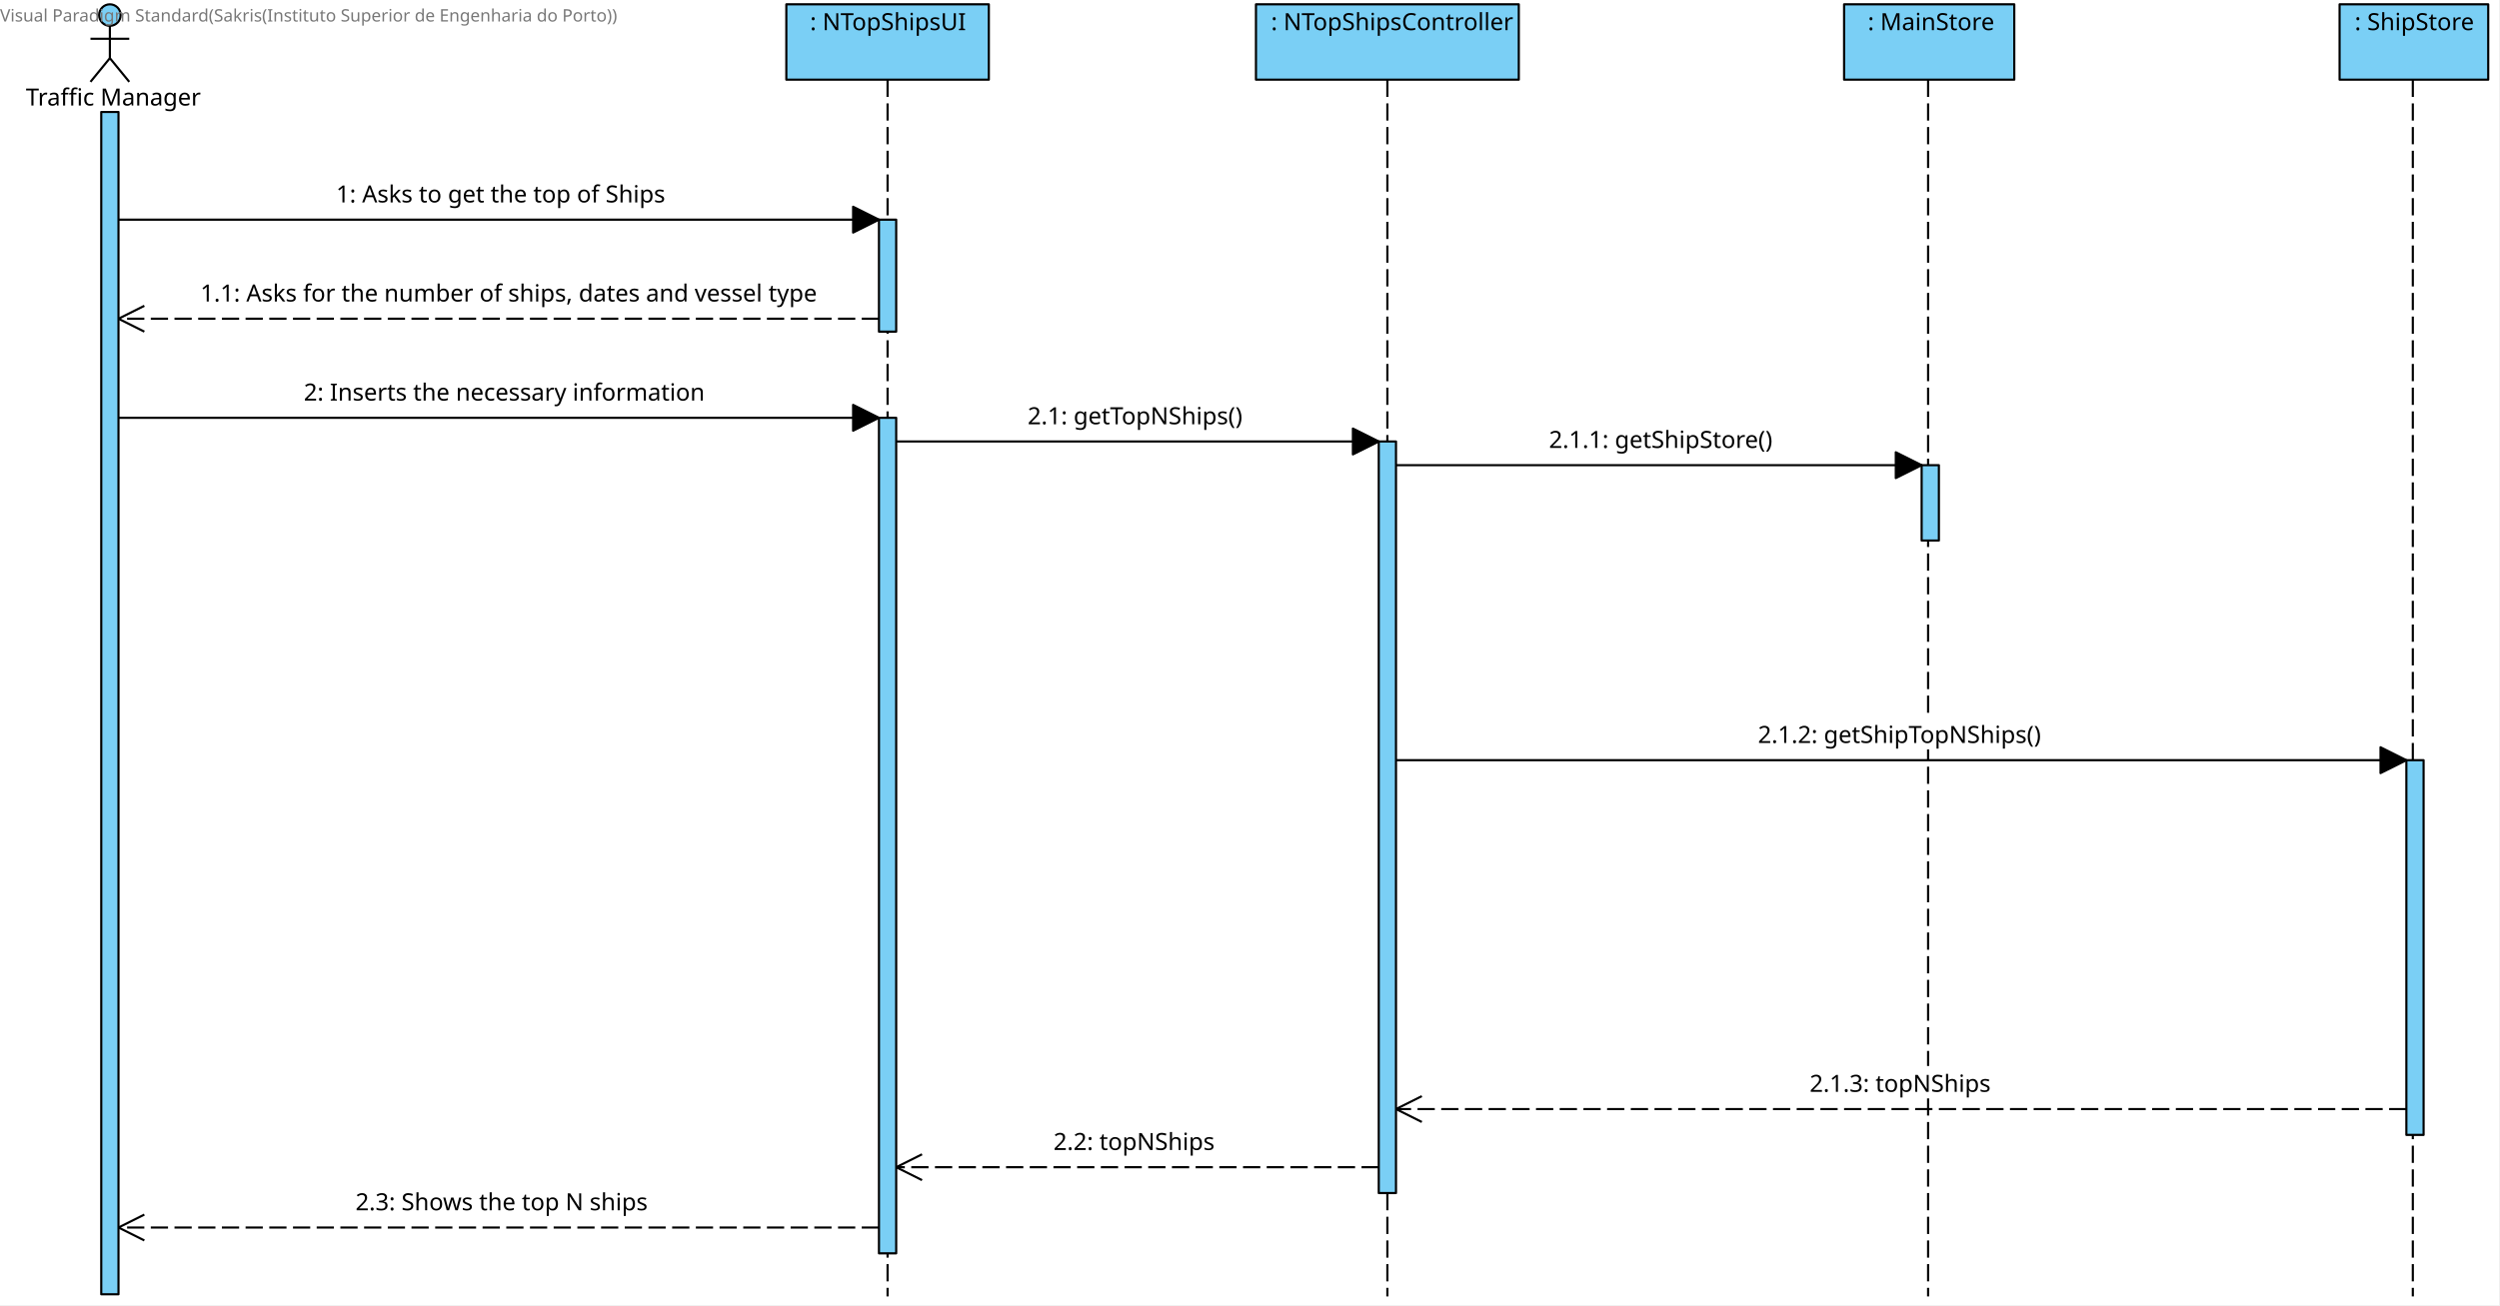
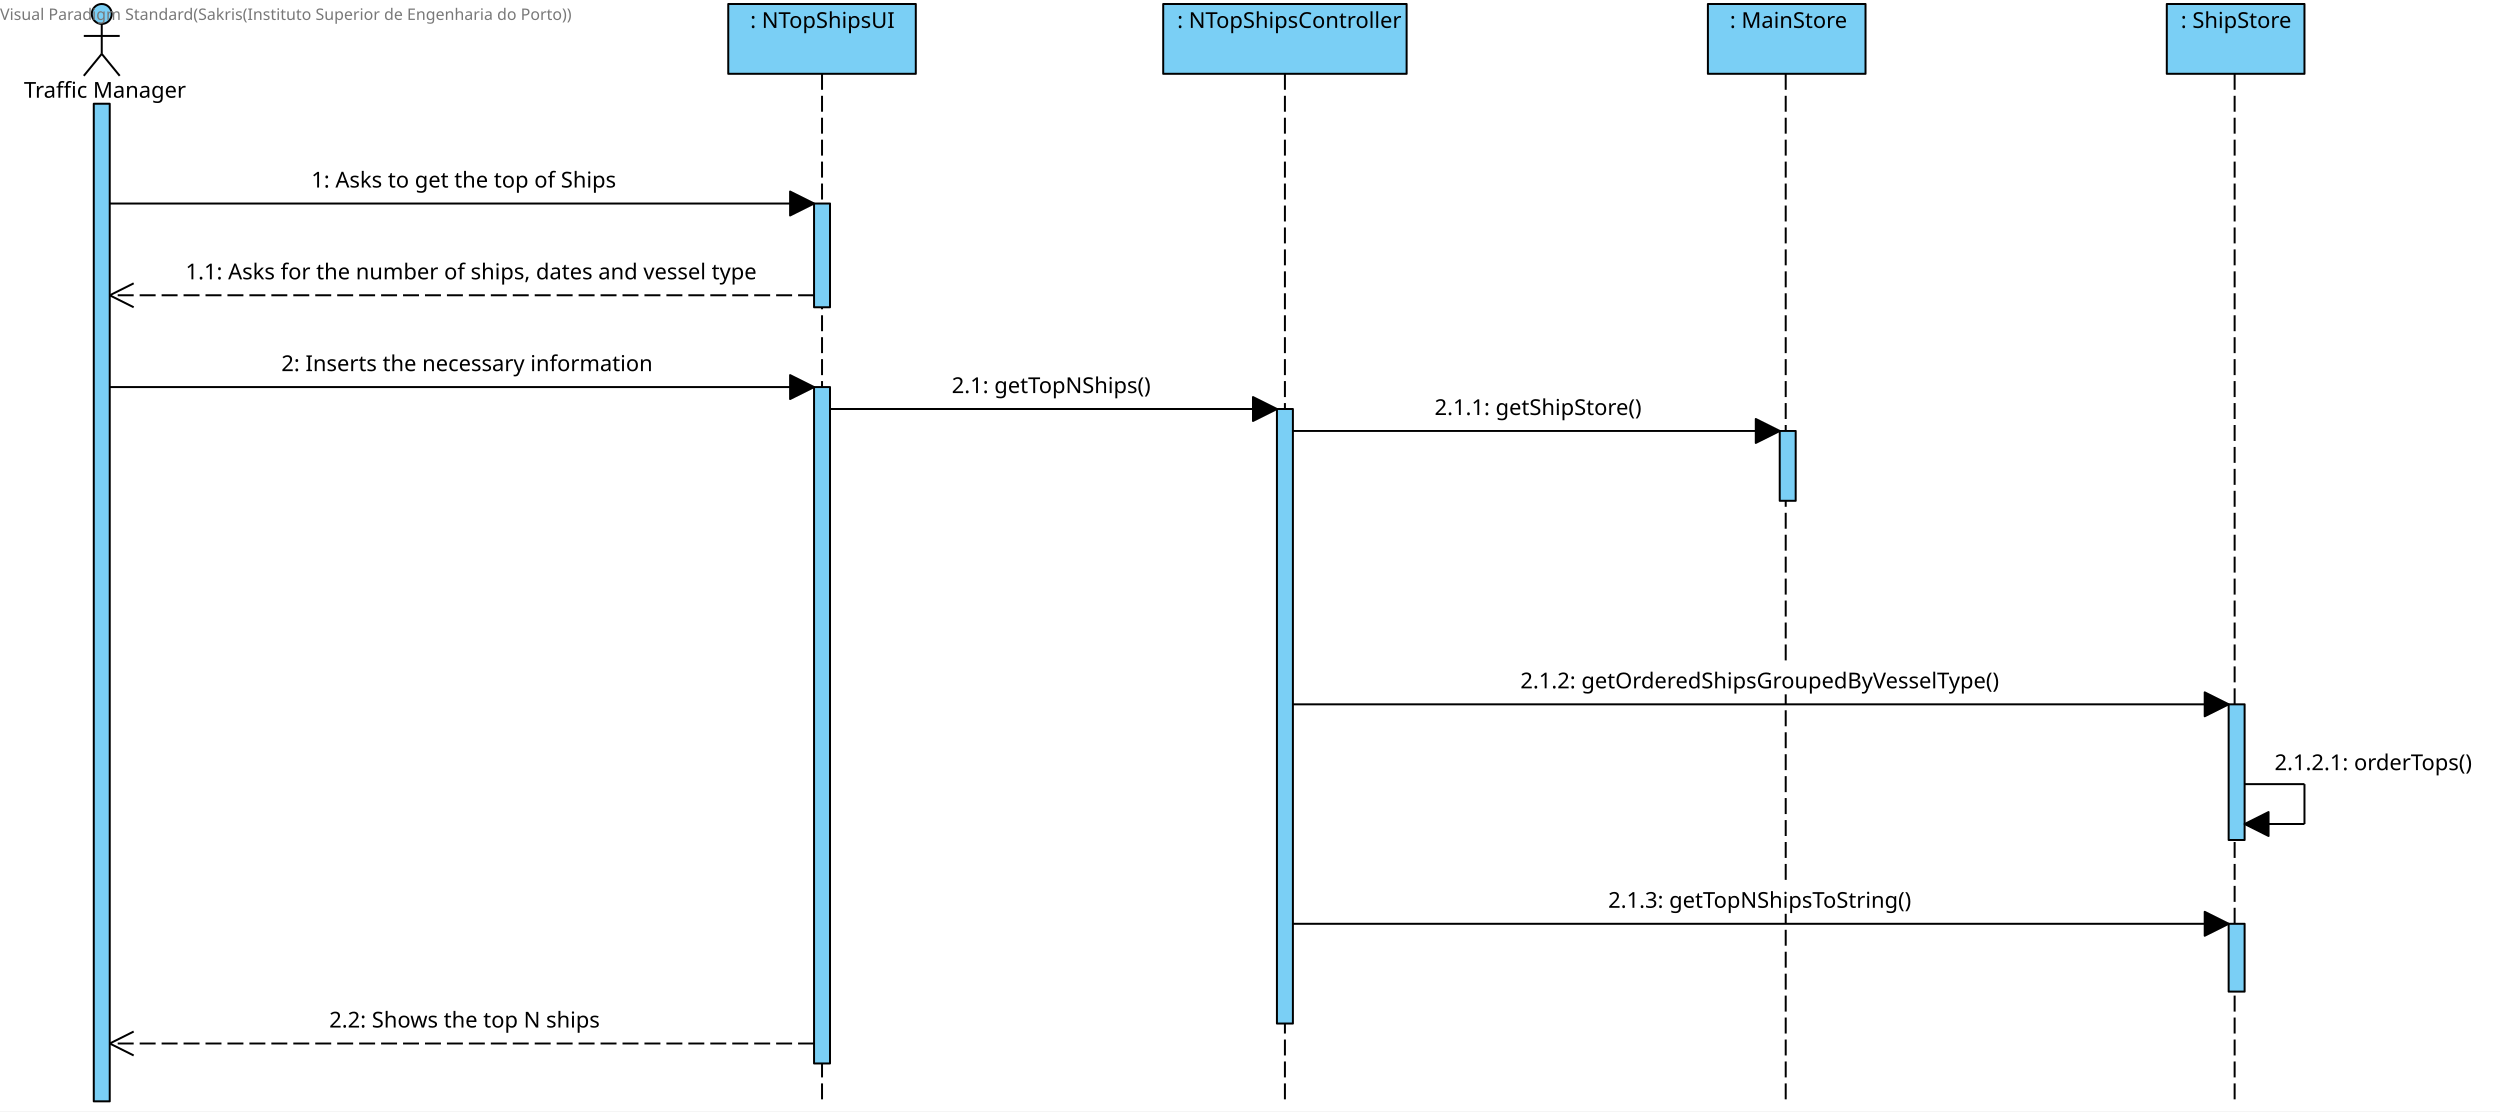
- <svg xmlns="http://www.w3.org/2000/svg" fill-opacity="0" color-rendering="auto" color-interpolation="auto" text-rendering="auto" stroke="rgb(0,0,0)" stroke-linecap="square" width="1160" stroke-miterlimit="10" shape-rendering="auto" stroke-opacity="0" fill="rgb(0,0,0)" stroke-dasharray="none" font-weight="normal" stroke-width="1" height="606" font-family="'Dialog'" font-style="normal" stroke-linejoin="miter" font-size="12px" stroke-dashoffset="0" image-rendering="auto">
+ <svg xmlns="http://www.w3.org/2000/svg" fill-opacity="0" color-rendering="auto" color-interpolation="auto" text-rendering="auto" stroke="rgb(0,0,0)" stroke-linecap="square" width="1253" stroke-miterlimit="10" shape-rendering="auto" stroke-opacity="0" fill="rgb(0,0,0)" stroke-dasharray="none" font-weight="normal" stroke-width="1" height="557" font-family="'Dialog'" font-style="normal" stroke-linejoin="miter" font-size="12px" stroke-dashoffset="0" image-rendering="auto">
  <defs id="genericDefs" />
  <g>
    <defs id="defs1">
      <clipPath clipPathUnits="userSpaceOnUse" id="clipPath1">
-         <path d="M-7 -7 L71 -7 L71 611 L-7 611 L-7 -7 Z" />
+         <path d="M-7 -7 L71 -7 L71 562 L-7 562 L-7 -7 Z" />
      </clipPath>
      <clipPath clipPathUnits="userSpaceOnUse" id="clipPath2">
-         <path d="M-7 -7 L106 -7 L106 611 L-7 611 L-7 -7 Z" />
+         <path d="M-7 -7 L106 -7 L106 562 L-7 562 L-7 -7 Z" />
      </clipPath>
      <clipPath clipPathUnits="userSpaceOnUse" id="clipPath3">
-         <path d="M-7 -7 L134 -7 L134 611 L-7 611 L-7 -7 Z" />
+         <path d="M-7 -7 L134 -7 L134 562 L-7 562 L-7 -7 Z" />
      </clipPath>
      <clipPath clipPathUnits="userSpaceOnUse" id="clipPath4">
-         <path d="M-7 -7 L91 -7 L91 611 L-7 611 L-7 -7 Z" />
+         <path d="M-7 -7 L91 -7 L91 562 L-7 562 L-7 -7 Z" />
      </clipPath>
      <clipPath clipPathUnits="userSpaceOnUse" id="clipPath5">
-         <path d="M-7 -7 L81 -7 L81 611 L-7 611 L-7 -7 Z" />
+         <path d="M-7 -7 L81 -7 L81 562 L-7 562 L-7 -7 Z" />
      </clipPath>
      <clipPath clipPathUnits="userSpaceOnUse" id="clipPath6">
        <path d="M-7 -7 L19 -7 L19 63 L-7 63 L-7 -7 Z" />
      </clipPath>
      <clipPath clipPathUnits="userSpaceOnUse" id="clipPath7">
-         <path d="M-7 -7 L19 -7 L19 399 L-7 399 L-7 -7 Z" />
+         <path d="M-7 -7 L19 -7 L19 350 L-7 350 L-7 -7 Z" />
      </clipPath>
      <clipPath clipPathUnits="userSpaceOnUse" id="clipPath8">
-         <path d="M-7 -7 L19 -7 L19 360 L-7 360 L-7 -7 Z" />
+         <path d="M-7 -7 L19 -7 L19 319 L-7 319 L-7 -7 Z" />
      </clipPath>
      <clipPath clipPathUnits="userSpaceOnUse" id="clipPath9">
        <path d="M-7 -7 L19 -7 L19 46 L-7 46 L-7 -7 Z" />
      </clipPath>
      <clipPath clipPathUnits="userSpaceOnUse" id="clipPath10">
-         <path d="M-7 -7 L19 -7 L19 185 L-7 185 L-7 -7 Z" />
+         <path d="M-7 -7 L19 -7 L19 79 L-7 79 L-7 -7 Z" />
      </clipPath>
      <clipPath clipPathUnits="userSpaceOnUse" id="clipPath11">
+         <path d="M-7 -7 L19 -7 L19 45 L-7 45 L-7 -7 Z" />
+       </clipPath>
+       <clipPath clipPathUnits="userSpaceOnUse" id="clipPath12">
        <path d="M-98 -15 L196 -15 L196 30 L-98 30 L-98 -15 Z" />
      </clipPath>
-       <clipPath clipPathUnits="userSpaceOnUse" id="clipPath12">
+       <clipPath clipPathUnits="userSpaceOnUse" id="clipPath13">
        <path d="M-95 -15 L190 -15 L190 30 L-95 30 L-95 -15 Z" />
      </clipPath>
-       <clipPath clipPathUnits="userSpaceOnUse" id="clipPath13">
+       <clipPath clipPathUnits="userSpaceOnUse" id="clipPath14">
        <path d="M-123 -15 L246 -15 L246 30 L-123 30 L-123 -15 Z" />
      </clipPath>
-       <clipPath clipPathUnits="userSpaceOnUse" id="clipPath14">
+       <clipPath clipPathUnits="userSpaceOnUse" id="clipPath15">
        <path d="M-80 -15 L160 -15 L160 30 L-80 30 L-80 -15 Z" />
      </clipPath>
-       <clipPath clipPathUnits="userSpaceOnUse" id="clipPath15">
+       <clipPath clipPathUnits="userSpaceOnUse" id="clipPath16">
        <path d="M-70 -15 L140 -15 L140 30 L-70 30 L-70 -15 Z" />
      </clipPath>
-       <clipPath clipPathUnits="userSpaceOnUse" id="clipPath16">
+       <clipPath clipPathUnits="userSpaceOnUse" id="clipPath17">
        <path d="M0 0 L457 0 L457 104 L0 104 L0 0 Z" />
      </clipPath>
-       <clipPath clipPathUnits="userSpaceOnUse" id="clipPath17">
+       <clipPath clipPathUnits="userSpaceOnUse" id="clipPath18">
        <path d="M309 30 L309 45 L142 45 L142 30 ZM373 76 L373 91 L79 91 L79 76 ZM0 0 L0 104 L457 104 L457 0 Z" />
      </clipPath>
-       <clipPath clipPathUnits="userSpaceOnUse" id="clipPath18">
+       <clipPath clipPathUnits="userSpaceOnUse" id="clipPath19">
        <path d="M373 30 L373 45 L79 45 L79 30 ZM322 76 L322 91 L127 91 L127 76 ZM0 0 L0 104 L457 104 L457 0 Z" />
      </clipPath>
-       <clipPath clipPathUnits="userSpaceOnUse" id="clipPath19">
+       <clipPath clipPathUnits="userSpaceOnUse" id="clipPath20">
        <path d="M322 30 L322 45 L127 45 L127 30 ZM0 0 L0 104 L457 104 L457 0 Z" />
      </clipPath>
-       <clipPath clipPathUnits="userSpaceOnUse" id="clipPath20">
+       <clipPath clipPathUnits="userSpaceOnUse" id="clipPath21">
        <path d="M0 0 L328 0 L328 104 L0 104 L0 0 Z" />
      </clipPath>
-       <clipPath clipPathUnits="userSpaceOnUse" id="clipPath21">
+       <clipPath clipPathUnits="userSpaceOnUse" id="clipPath22">
        <path d="M221 30 L221 45 L102 45 L102 30 ZM0 0 L0 104 L328 104 L328 0 Z" />
      </clipPath>
-       <clipPath clipPathUnits="userSpaceOnUse" id="clipPath22">
+       <clipPath clipPathUnits="userSpaceOnUse" id="clipPath23">
        <path d="M0 0 L348 0 L348 104 L0 104 L0 0 Z" />
      </clipPath>
-       <clipPath clipPathUnits="userSpaceOnUse" id="clipPath23">
+       <clipPath clipPathUnits="userSpaceOnUse" id="clipPath24">
        <path d="M233 30 L233 45 L111 45 L111 30 ZM0 0 L0 104 L348 104 L348 0 Z" />
      </clipPath>
-       <clipPath clipPathUnits="userSpaceOnUse" id="clipPath24">
+       <clipPath clipPathUnits="userSpaceOnUse" id="clipPath25">
        <path d="M0 0 L573 0 L573 104 L0 104 L0 0 Z" />
      </clipPath>
-       <clipPath clipPathUnits="userSpaceOnUse" id="clipPath25">
-         <path d="M358 30 L358 45 L208 45 L208 30 ZM0 0 L0 104 L573 104 L573 0 Z" />
-       </clipPath>
      <clipPath clipPathUnits="userSpaceOnUse" id="clipPath26">
-         <path d="M335 30 L335 45 L233 45 L233 30 ZM0 0 L0 104 L573 104 L573 0 Z" />
+         <path d="M410 30 L410 45 L155 45 L155 30 ZM0 0 L0 104 L573 104 L573 86 L533 86 L533 71 L573 71 L573 0 Z" />
      </clipPath>
      <clipPath clipPathUnits="userSpaceOnUse" id="clipPath27">
-         <path d="M207 30 L207 45 L114 45 L114 30 ZM0 0 L0 104 L328 104 L328 0 Z" />
+         <path d="M301 30 L301 45 L150 45 L150 30 ZM0 0 L0 104 L457 104 L457 0 Z" />
      </clipPath>
      <clipPath clipPathUnits="userSpaceOnUse" id="clipPath28">
-         <path d="M301 30 L301 45 L150 45 L150 30 ZM0 0 L0 104 L457 104 L457 0 Z" />
+         <path d="M0 0 L134 0 L134 124 L0 124 L0 0 Z" />
      </clipPath>
      <clipPath clipPathUnits="userSpaceOnUse" id="clipPath29">
+         <path d="M0 0 L0 124 L134 124 L134 46 L56 46 L56 31 L134 31 L134 0 Z" />
+       </clipPath>
+       <clipPath clipPathUnits="userSpaceOnUse" id="clipPath30">
+         <path d="M369 30 L369 45 L199 45 L199 30 ZM0 0 L0 104 L573 104 L573 0 Z" />
+       </clipPath>
+       <clipPath clipPathUnits="userSpaceOnUse" id="clipPath31">
+         <path d="M-170 -15 L340 -15 L340 30 L-170 30 L-170 -15 Z" />
+       </clipPath>
+       <clipPath clipPathUnits="userSpaceOnUse" id="clipPath32">
+         <path d="M-118 -15 L236 -15 L236 30 L-118 30 L-118 -15 Z" />
+       </clipPath>
+       <clipPath clipPathUnits="userSpaceOnUse" id="clipPath33">
        <path d="M-151 -15 L302 -15 L302 30 L-151 30 L-151 -15 Z" />
      </clipPath>
-       <clipPath clipPathUnits="userSpaceOnUse" id="clipPath30">
-         <path d="M-93 -15 L186 -15 L186 30 L-93 30 L-93 -15 Z" />
-       </clipPath>
-       <clipPath clipPathUnits="userSpaceOnUse" id="clipPath31">
-         <path d="M-102 -15 L204 -15 L204 30 L-102 30 L-102 -15 Z" />
-       </clipPath>
-       <clipPath clipPathUnits="userSpaceOnUse" id="clipPath32">
-         <path d="M-150 -15 L300 -15 L300 30 L-150 30 L-150 -15 Z" />
-       </clipPath>
-       <clipPath clipPathUnits="userSpaceOnUse" id="clipPath33">
+       <clipPath clipPathUnits="userSpaceOnUse" id="clipPath34">
+         <path d="M-255 -15 L510 -15 L510 30 L-255 30 L-255 -15 Z" />
+       </clipPath>
+       <clipPath clipPathUnits="userSpaceOnUse" id="clipPath35">
        <path d="M-122 -15 L244 -15 L244 30 L-122 30 L-122 -15 Z" />
      </clipPath>
-       <clipPath clipPathUnits="userSpaceOnUse" id="clipPath34">
+       <clipPath clipPathUnits="userSpaceOnUse" id="clipPath36">
        <path d="M-119 -15 L238 -15 L238 30 L-119 30 L-119 -15 Z" />
      </clipPath>
-       <clipPath clipPathUnits="userSpaceOnUse" id="clipPath35">
+       <clipPath clipPathUnits="userSpaceOnUse" id="clipPath37">
        <path d="M-195 -15 L390 -15 L390 30 L-195 30 L-195 -15 Z" />
      </clipPath>
-       <clipPath clipPathUnits="userSpaceOnUse" id="clipPath36">
+       <clipPath clipPathUnits="userSpaceOnUse" id="clipPath38">
        <path d="M-294 -15 L588 -15 L588 30 L-294 30 L-294 -15 Z" />
      </clipPath>
-       <clipPath clipPathUnits="userSpaceOnUse" id="clipPath37">
+       <clipPath clipPathUnits="userSpaceOnUse" id="clipPath39">
        <path d="M-167 -15 L334 -15 L334 30 L-167 30 L-167 -15 Z" />
      </clipPath>
    </defs>
    <g fill="white" text-rendering="geometricPrecision" fill-opacity="1" stroke-opacity="1" stroke="white">
-       <rect x="0" width="1160" height="606" y="0" stroke="none" />
+       <rect x="0" width="1253" height="557" y="0" stroke="none" />
    </g>
    <g font-size="11px" transform="translate(21,2)" fill-opacity="1" fill="rgb(122,207,245)" text-rendering="geometricPrecision" image-rendering="optimizeQuality" font-family="sans-serif" stroke="rgb(122,207,245)" stroke-opacity="1">
      <circle r="5" clip-path="url(#clipPath1)" cx="30" cy="5" stroke="none" />
-       <rect x="26" width="8" height="549" y="50" clip-path="url(#clipPath1)" stroke="none" />
+       <rect x="26" width="8" height="500" y="50" clip-path="url(#clipPath1)" stroke="none" />
    </g>
    <g stroke-linecap="butt" font-size="11px" transform="translate(21,2)" fill-opacity="1" fill="black" text-rendering="geometricPrecision" image-rendering="optimizeQuality" font-family="sans-serif" stroke-linejoin="round" stroke="black" stroke-opacity="1" stroke-miterlimit="0">
      <circle fill="none" r="5" clip-path="url(#clipPath1)" cx="30" cy="5" />
-       <rect fill="none" x="26" width="8" height="549" y="50" clip-path="url(#clipPath1)" />
+       <rect fill="none" x="26" width="8" height="500" y="50" clip-path="url(#clipPath1)" />
      <line y2="25" fill="none" x1="30" clip-path="url(#clipPath1)" x2="30" y1="10" />
      <line y2="36" fill="none" x1="30" clip-path="url(#clipPath1)" x2="21" y1="25" />
      <line y2="36" fill="none" x1="30" clip-path="url(#clipPath1)" x2="39" y1="25" />
      <line y2="16" fill="none" x1="21" clip-path="url(#clipPath1)" x2="39" y1="16" />
    </g>
    <g font-size="11px" transform="translate(365,2)" fill-opacity="1" fill="rgb(122,207,245)" text-rendering="geometricPrecision" image-rendering="optimizeQuality" font-family="sans-serif" stroke="rgb(122,207,245)" stroke-opacity="1">
      <rect x="0" width="94" height="35" y="0" clip-path="url(#clipPath2)" stroke="none" />
    </g>
    <g stroke-linecap="butt" font-size="11px" transform="translate(365,2)" fill-opacity="1" fill="black" text-rendering="geometricPrecision" image-rendering="optimizeQuality" font-family="sans-serif" stroke-linejoin="round" stroke="black" stroke-opacity="1" stroke-miterlimit="0">
      <rect fill="none" x="0" width="94" height="35" y="0" clip-path="url(#clipPath2)" />
-       <line clip-path="url(#clipPath2)" fill="none" x1="47" x2="47" y1="35" y2="600" stroke-linejoin="bevel" stroke-dasharray="8,3" />
+       <line clip-path="url(#clipPath2)" fill="none" x1="47" x2="47" y1="35" y2="551" stroke-linejoin="bevel" stroke-dasharray="8,3" />
    </g>
    <g font-size="11px" transform="translate(583,2)" fill-opacity="1" fill="rgb(122,207,245)" text-rendering="geometricPrecision" image-rendering="optimizeQuality" font-family="sans-serif" stroke="rgb(122,207,245)" stroke-opacity="1">
      <rect x="0" width="122" height="35" y="0" clip-path="url(#clipPath3)" stroke="none" />
    </g>
    <g stroke-linecap="butt" font-size="11px" transform="translate(583,2)" fill-opacity="1" fill="black" text-rendering="geometricPrecision" image-rendering="optimizeQuality" font-family="sans-serif" stroke-linejoin="round" stroke="black" stroke-opacity="1" stroke-miterlimit="0">
      <rect fill="none" x="0" width="122" height="35" y="0" clip-path="url(#clipPath3)" />
-       <line clip-path="url(#clipPath3)" fill="none" x1="61" x2="61" y1="35" y2="600" stroke-linejoin="bevel" stroke-dasharray="8,3" />
+       <line clip-path="url(#clipPath3)" fill="none" x1="61" x2="61" y1="35" y2="551" stroke-linejoin="bevel" stroke-dasharray="8,3" />
    </g>
    <g font-size="11px" transform="translate(856,2)" fill-opacity="1" fill="rgb(122,207,245)" text-rendering="geometricPrecision" image-rendering="optimizeQuality" font-family="sans-serif" stroke="rgb(122,207,245)" stroke-opacity="1">
      <rect x="0" width="79" height="35" y="0" clip-path="url(#clipPath4)" stroke="none" />
    </g>
    <g stroke-linecap="butt" font-size="11px" transform="translate(856,2)" fill-opacity="1" fill="black" text-rendering="geometricPrecision" image-rendering="optimizeQuality" font-family="sans-serif" stroke-linejoin="round" stroke="black" stroke-opacity="1" stroke-miterlimit="0">
      <rect fill="none" x="0" width="79" height="35" y="0" clip-path="url(#clipPath4)" />
-       <line clip-path="url(#clipPath4)" fill="none" x1="39" x2="39" y1="35" y2="600" stroke-linejoin="bevel" stroke-dasharray="8,3" />
+       <line clip-path="url(#clipPath4)" fill="none" x1="39" x2="39" y1="35" y2="551" stroke-linejoin="bevel" stroke-dasharray="8,3" />
    </g>
    <g font-size="11px" transform="translate(1086,2)" fill-opacity="1" fill="rgb(122,207,245)" text-rendering="geometricPrecision" image-rendering="optimizeQuality" font-family="sans-serif" stroke="rgb(122,207,245)" stroke-opacity="1">
      <rect x="0" width="69" height="35" y="0" clip-path="url(#clipPath5)" stroke="none" />
    </g>
    <g stroke-linecap="butt" font-size="11px" transform="translate(1086,2)" fill-opacity="1" fill="black" text-rendering="geometricPrecision" image-rendering="optimizeQuality" font-family="sans-serif" stroke-linejoin="round" stroke="black" stroke-opacity="1" stroke-miterlimit="0">
      <rect fill="none" x="0" width="69" height="35" y="0" clip-path="url(#clipPath5)" />
-       <line clip-path="url(#clipPath5)" fill="none" x1="34" x2="34" y1="35" y2="600" stroke-linejoin="bevel" stroke-dasharray="8,3" />
+       <line clip-path="url(#clipPath5)" fill="none" x1="34" x2="34" y1="35" y2="551" stroke-linejoin="bevel" stroke-dasharray="8,3" />
    </g>
    <g font-size="11px" transform="translate(408,102)" fill-opacity="1" fill="rgb(122,207,245)" text-rendering="geometricPrecision" image-rendering="optimizeQuality" font-family="sans-serif" stroke="rgb(122,207,245)" stroke-opacity="1">
      <rect x="0" width="8" height="52" y="0" clip-path="url(#clipPath6)" stroke="none" />
    </g>
    <g stroke-linecap="butt" font-size="11px" transform="translate(408,102)" fill-opacity="1" fill="black" text-rendering="geometricPrecision" image-rendering="optimizeQuality" font-family="sans-serif" stroke-linejoin="round" stroke="black" stroke-opacity="1" stroke-miterlimit="0">
      <rect fill="none" x="0" width="8" height="52" y="0" clip-path="url(#clipPath6)" />
    </g>
    <g font-size="11px" transform="translate(408,194)" fill-opacity="1" fill="rgb(122,207,245)" text-rendering="geometricPrecision" image-rendering="optimizeQuality" font-family="sans-serif" stroke="rgb(122,207,245)" stroke-opacity="1">
-       <rect x="0" width="8" height="388" y="0" clip-path="url(#clipPath7)" stroke="none" />
+       <rect x="0" width="8" height="339" y="0" clip-path="url(#clipPath7)" stroke="none" />
    </g>
    <g stroke-linecap="butt" font-size="11px" transform="translate(408,194)" fill-opacity="1" fill="black" text-rendering="geometricPrecision" image-rendering="optimizeQuality" font-family="sans-serif" stroke-linejoin="round" stroke="black" stroke-opacity="1" stroke-miterlimit="0">
-       <rect fill="none" x="0" width="8" height="388" y="0" clip-path="url(#clipPath7)" />
+       <rect fill="none" x="0" width="8" height="339" y="0" clip-path="url(#clipPath7)" />
    </g>
    <g font-size="11px" transform="translate(640,205)" fill-opacity="1" fill="rgb(122,207,245)" text-rendering="geometricPrecision" image-rendering="optimizeQuality" font-family="sans-serif" stroke="rgb(122,207,245)" stroke-opacity="1">
-       <rect x="0" width="8" height="349" y="0" clip-path="url(#clipPath8)" stroke="none" />
+       <rect x="0" width="8" height="308" y="0" clip-path="url(#clipPath8)" stroke="none" />
    </g>
    <g stroke-linecap="butt" font-size="11px" transform="translate(640,205)" fill-opacity="1" fill="black" text-rendering="geometricPrecision" image-rendering="optimizeQuality" font-family="sans-serif" stroke-linejoin="round" stroke="black" stroke-opacity="1" stroke-miterlimit="0">
-       <rect fill="none" x="0" width="8" height="349" y="0" clip-path="url(#clipPath8)" />
+       <rect fill="none" x="0" width="8" height="308" y="0" clip-path="url(#clipPath8)" />
    </g>
    <g font-size="11px" transform="translate(892,216)" fill-opacity="1" fill="rgb(122,207,245)" text-rendering="geometricPrecision" image-rendering="optimizeQuality" font-family="sans-serif" stroke="rgb(122,207,245)" stroke-opacity="1">
      <rect x="0" width="8" height="35" y="0" clip-path="url(#clipPath9)" stroke="none" />
    </g>
    <g stroke-linecap="butt" font-size="11px" transform="translate(892,216)" fill-opacity="1" fill="black" text-rendering="geometricPrecision" image-rendering="optimizeQuality" font-family="sans-serif" stroke-linejoin="round" stroke="black" stroke-opacity="1" stroke-miterlimit="0">
      <rect fill="none" x="0" width="8" height="35" y="0" clip-path="url(#clipPath9)" />
    </g>
    <g font-size="11px" transform="translate(1117,353)" fill-opacity="1" fill="rgb(122,207,245)" text-rendering="geometricPrecision" image-rendering="optimizeQuality" font-family="sans-serif" stroke="rgb(122,207,245)" stroke-opacity="1">
-       <rect x="0" width="8" height="174" y="0" clip-path="url(#clipPath10)" stroke="none" />
+       <rect x="0" width="8" height="68" y="0" clip-path="url(#clipPath10)" stroke="none" />
    </g>
    <g stroke-linecap="butt" font-size="11px" transform="translate(1117,353)" fill-opacity="1" fill="black" text-rendering="geometricPrecision" image-rendering="optimizeQuality" font-family="sans-serif" stroke-linejoin="round" stroke="black" stroke-opacity="1" stroke-miterlimit="0">
-       <rect fill="none" x="0" width="8" height="174" y="0" clip-path="url(#clipPath10)" />
+       <rect fill="none" x="0" width="8" height="68" y="0" clip-path="url(#clipPath10)" />
+     </g>
+     <g font-size="11px" transform="translate(1117,463)" fill-opacity="1" fill="rgb(122,207,245)" text-rendering="geometricPrecision" image-rendering="optimizeQuality" font-family="sans-serif" stroke="rgb(122,207,245)" stroke-opacity="1">
+       <rect x="0" width="8" height="34" y="0" clip-path="url(#clipPath11)" stroke="none" />
+     </g>
+     <g stroke-linecap="butt" font-size="11px" transform="translate(1117,463)" fill-opacity="1" fill="black" text-rendering="geometricPrecision" image-rendering="optimizeQuality" font-family="sans-serif" stroke-linejoin="round" stroke="black" stroke-opacity="1" stroke-miterlimit="0">
+       <rect fill="none" x="0" width="8" height="34" y="0" clip-path="url(#clipPath11)" />
    </g>
    <g font-size="11px" transform="translate(2,37)" fill-opacity="1" fill="black" text-rendering="geometricPrecision" image-rendering="optimizeQuality" font-family="sans-serif" stroke="black" stroke-opacity="1">
-       <text x="10" xml:space="preserve" y="12" clip-path="url(#clipPath11)" stroke="none">Traffic Manager</text>
+       <text x="10" xml:space="preserve" y="12" clip-path="url(#clipPath12)" stroke="none">Traffic Manager</text>
    </g>
    <g font-size="11px" transform="translate(365,2)" fill-opacity="1" fill="black" text-rendering="geometricPrecision" image-rendering="optimizeQuality" font-family="sans-serif" stroke="black" stroke-opacity="1">
-       <text x="11" xml:space="preserve" y="12" clip-path="url(#clipPath12)" stroke="none">: NTopShipsUI</text>
+       <text x="11" xml:space="preserve" y="12" clip-path="url(#clipPath13)" stroke="none">: NTopShipsUI</text>
    </g>
    <g font-size="11px" transform="translate(583,2)" fill-opacity="1" fill="black" text-rendering="geometricPrecision" image-rendering="optimizeQuality" font-family="sans-serif" stroke="black" stroke-opacity="1">
-       <text x="7" xml:space="preserve" y="12" clip-path="url(#clipPath13)" stroke="none">: NTopShipsController</text>
+       <text x="7" xml:space="preserve" y="12" clip-path="url(#clipPath14)" stroke="none">: NTopShipsController</text>
    </g>
    <g font-size="11px" transform="translate(856,2)" fill-opacity="1" fill="black" text-rendering="geometricPrecision" image-rendering="optimizeQuality" font-family="sans-serif" stroke="black" stroke-opacity="1">
-       <text x="11" xml:space="preserve" y="12" clip-path="url(#clipPath14)" stroke="none">: MainStore</text>
+       <text x="11" xml:space="preserve" y="12" clip-path="url(#clipPath15)" stroke="none">: MainStore</text>
    </g>
    <g font-size="11px" transform="translate(1086,2)" fill-opacity="1" fill="black" text-rendering="geometricPrecision" image-rendering="optimizeQuality" font-family="sans-serif" stroke="black" stroke-opacity="1">
-       <text x="7" xml:space="preserve" y="12" clip-path="url(#clipPath15)" stroke="none">: ShipStore</text>
+       <text x="7" xml:space="preserve" y="12" clip-path="url(#clipPath16)" stroke="none">: ShipStore</text>
    </g>
    <g stroke-linecap="butt" font-size="11px" transform="translate(5,52)" fill-opacity="1" fill="black" text-rendering="geometricPrecision" image-rendering="optimizeQuality" font-family="sans-serif" stroke-linejoin="round" stroke="black" stroke-opacity="1">
-       <line y2="50" fill="none" x1="50" clip-path="url(#clipPath17)" x2="403" y1="50" />
-       <polygon points=" 403 50 391 44 391 56" clip-path="url(#clipPath17)" stroke="none" />
-       <polygon fill="none" points=" 403 50 391 44 391 56" clip-path="url(#clipPath17)" />
+       <line y2="50" fill="none" x1="50" clip-path="url(#clipPath18)" x2="403" y1="50" />
+       <polygon points=" 403 50 391 44 391 56" clip-path="url(#clipPath18)" stroke="none" />
+       <polygon fill="none" points=" 403 50 391 44 391 56" clip-path="url(#clipPath18)" />
    </g>
    <g fill-opacity="1" text-rendering="geometricPrecision" stroke="black" stroke-linecap="butt" transform="translate(5,98)" stroke-miterlimit="0" stroke-opacity="1" fill="black" stroke-dasharray="8,3" font-family="sans-serif" stroke-linejoin="round" font-size="11px" image-rendering="optimizeQuality">
-       <line y2="50" fill="none" x1="403" clip-path="url(#clipPath18)" x2="50" y1="50" />
-       <line clip-path="url(#clipPath18)" fill="none" x1="50" x2="62" y1="50" y2="56" stroke-dasharray="none" stroke-miterlimit="10" />
-       <line clip-path="url(#clipPath18)" fill="none" x1="50" x2="62" y1="50" y2="44" stroke-dasharray="none" stroke-miterlimit="10" />
+       <line y2="50" fill="none" x1="403" clip-path="url(#clipPath19)" x2="50" y1="50" />
+       <line clip-path="url(#clipPath19)" fill="none" x1="50" x2="62" y1="50" y2="56" stroke-dasharray="none" stroke-miterlimit="10" />
+       <line clip-path="url(#clipPath19)" fill="none" x1="50" x2="62" y1="50" y2="44" stroke-dasharray="none" stroke-miterlimit="10" />
    </g>
    <g stroke-linecap="butt" font-size="11px" transform="translate(5,144)" fill-opacity="1" fill="black" text-rendering="geometricPrecision" image-rendering="optimizeQuality" font-family="sans-serif" stroke-linejoin="round" stroke="black" stroke-opacity="1">
-       <line y2="50" fill="none" x1="50" clip-path="url(#clipPath19)" x2="403" y1="50" />
-       <polygon points=" 403 50 391 44 391 56" clip-path="url(#clipPath19)" stroke="none" />
-       <polygon fill="none" points=" 403 50 391 44 391 56" clip-path="url(#clipPath19)" />
+       <line y2="50" fill="none" x1="50" clip-path="url(#clipPath20)" x2="403" y1="50" />
+       <polygon points=" 403 50 391 44 391 56" clip-path="url(#clipPath20)" stroke="none" />
+       <polygon fill="none" points=" 403 50 391 44 391 56" clip-path="url(#clipPath20)" />
    </g>
    <g stroke-linecap="butt" font-size="11px" transform="translate(366,155)" fill-opacity="1" fill="black" text-rendering="geometricPrecision" image-rendering="optimizeQuality" font-family="sans-serif" stroke-linejoin="round" stroke="black" stroke-opacity="1">
-       <line y2="50" fill="none" x1="50" clip-path="url(#clipPath21)" x2="274" y1="50" />
-       <polygon points=" 274 50 262 44 262 56" clip-path="url(#clipPath21)" stroke="none" />
-       <polygon fill="none" points=" 274 50 262 44 262 56" clip-path="url(#clipPath21)" />
+       <line y2="50" fill="none" x1="50" clip-path="url(#clipPath22)" x2="274" y1="50" />
+       <polygon points=" 274 50 262 44 262 56" clip-path="url(#clipPath22)" stroke="none" />
+       <polygon fill="none" points=" 274 50 262 44 262 56" clip-path="url(#clipPath22)" />
    </g>
    <g stroke-linecap="butt" font-size="11px" transform="translate(598,166)" fill-opacity="1" fill="black" text-rendering="geometricPrecision" image-rendering="optimizeQuality" font-family="sans-serif" stroke-linejoin="round" stroke="black" stroke-opacity="1">
-       <line y2="50" fill="none" x1="50" clip-path="url(#clipPath23)" x2="294" y1="50" />
-       <polygon points=" 294 50 282 44 282 56" clip-path="url(#clipPath23)" stroke="none" />
-       <polygon fill="none" points=" 294 50 282 44 282 56" clip-path="url(#clipPath23)" />
+       <line y2="50" fill="none" x1="50" clip-path="url(#clipPath24)" x2="294" y1="50" />
+       <polygon points=" 294 50 282 44 282 56" clip-path="url(#clipPath24)" stroke="none" />
+       <polygon fill="none" points=" 294 50 282 44 282 56" clip-path="url(#clipPath24)" />
    </g>
    <g stroke-linecap="butt" font-size="11px" transform="translate(598,303)" fill-opacity="1" fill="black" text-rendering="geometricPrecision" image-rendering="optimizeQuality" font-family="sans-serif" stroke-linejoin="round" stroke="black" stroke-opacity="1">
-       <line y2="50" fill="none" x1="50" clip-path="url(#clipPath25)" x2="519" y1="50" />
-       <polygon points=" 519 50 507 44 507 56" clip-path="url(#clipPath25)" stroke="none" />
-       <polygon fill="none" points=" 519 50 507 44 507 56" clip-path="url(#clipPath25)" />
-     </g>
-     <g fill-opacity="1" text-rendering="geometricPrecision" stroke="black" stroke-linecap="butt" transform="translate(598,465)" stroke-miterlimit="0" stroke-opacity="1" fill="black" stroke-dasharray="8,3" font-family="sans-serif" stroke-linejoin="round" font-size="11px" image-rendering="optimizeQuality">
-       <line y2="50" fill="none" x1="519" clip-path="url(#clipPath26)" x2="50" y1="50" />
-       <line clip-path="url(#clipPath26)" fill="none" x1="50" x2="62" y1="50" y2="56" stroke-dasharray="none" stroke-miterlimit="10" />
-       <line clip-path="url(#clipPath26)" fill="none" x1="50" x2="62" y1="50" y2="44" stroke-dasharray="none" stroke-miterlimit="10" />
-     </g>
-     <g fill-opacity="1" text-rendering="geometricPrecision" stroke="black" stroke-linecap="butt" transform="translate(366,492)" stroke-miterlimit="0" stroke-opacity="1" fill="black" stroke-dasharray="8,3" font-family="sans-serif" stroke-linejoin="round" font-size="11px" image-rendering="optimizeQuality">
-       <line y2="50" fill="none" x1="274" clip-path="url(#clipPath27)" x2="50" y1="50" />
+       <line y2="50" fill="none" x1="50" clip-path="url(#clipPath26)" x2="519" y1="50" />
+       <polygon points=" 519 50 507 44 507 56" clip-path="url(#clipPath26)" stroke="none" />
+       <polygon fill="none" points=" 519 50 507 44 507 56" clip-path="url(#clipPath26)" />
+     </g>
+     <g fill-opacity="1" text-rendering="geometricPrecision" stroke="black" stroke-linecap="butt" transform="translate(5,473)" stroke-miterlimit="0" stroke-opacity="1" fill="black" stroke-dasharray="8,3" font-family="sans-serif" stroke-linejoin="round" font-size="11px" image-rendering="optimizeQuality">
+       <line y2="50" fill="none" x1="403" clip-path="url(#clipPath27)" x2="50" y1="50" />
      <line clip-path="url(#clipPath27)" fill="none" x1="50" x2="62" y1="50" y2="56" stroke-dasharray="none" stroke-miterlimit="10" />
      <line clip-path="url(#clipPath27)" fill="none" x1="50" x2="62" y1="50" y2="44" stroke-dasharray="none" stroke-miterlimit="10" />
    </g>
-     <g fill-opacity="1" text-rendering="geometricPrecision" stroke="black" stroke-linecap="butt" transform="translate(5,520)" stroke-miterlimit="0" stroke-opacity="1" fill="black" stroke-dasharray="8,3" font-family="sans-serif" stroke-linejoin="round" font-size="11px" image-rendering="optimizeQuality">
-       <line y2="50" fill="none" x1="403" clip-path="url(#clipPath28)" x2="50" y1="50" />
-       <line clip-path="url(#clipPath28)" fill="none" x1="50" x2="62" y1="50" y2="56" stroke-dasharray="none" stroke-miterlimit="10" />
-       <line clip-path="url(#clipPath28)" fill="none" x1="50" x2="62" y1="50" y2="44" stroke-dasharray="none" stroke-miterlimit="10" />
-     </g>
-     <g font-size="11px" transform="translate(155,550)" fill-opacity="1" fill="white" text-rendering="geometricPrecision" image-rendering="optimizeQuality" font-family="sans-serif" stroke="white" stroke-opacity="1">
-       <rect x="0" width="151" height="15" y="0" clip-path="url(#clipPath29)" stroke="none" />
-       <text fill="black" x="10" xml:space="preserve" y="12" clip-path="url(#clipPath29)" stroke="none">2.3: Shows the top N ships</text>
-     </g>
-     <g font-size="11px" transform="translate(480,522)" fill-opacity="1" fill="white" text-rendering="geometricPrecision" image-rendering="optimizeQuality" font-family="sans-serif" stroke="white" stroke-opacity="1">
-       <rect x="0" width="93" height="15" y="0" clip-path="url(#clipPath30)" stroke="none" />
-       <text fill="black" x="9" xml:space="preserve" y="12" clip-path="url(#clipPath30)" stroke="none">2.2: topNShips</text>
-     </g>
-     <g font-size="11px" transform="translate(831,495)" fill-opacity="1" fill="white" text-rendering="geometricPrecision" image-rendering="optimizeQuality" font-family="sans-serif" stroke="white" stroke-opacity="1">
-       <rect x="0" width="102" height="15" y="0" clip-path="url(#clipPath31)" stroke="none" />
-       <text fill="black" x="9" xml:space="preserve" y="12" clip-path="url(#clipPath31)" stroke="none">2.1.3: topNShips</text>
-     </g>
-     <g font-size="11px" transform="translate(806,333)" fill-opacity="1" fill="white" text-rendering="geometricPrecision" image-rendering="optimizeQuality" font-family="sans-serif" stroke="white" stroke-opacity="1">
-       <rect x="0" width="150" height="15" y="0" clip-path="url(#clipPath32)" stroke="none" />
-       <text fill="black" x="10" xml:space="preserve" y="12" clip-path="url(#clipPath32)" stroke="none">2.1.2: getShipTopNShips()</text>
+     <g stroke-linecap="butt" font-size="11px" transform="translate(1075,343)" fill-opacity="1" fill="black" text-rendering="geometricPrecision" image-rendering="optimizeQuality" font-family="sans-serif" stroke-linejoin="round" stroke="black" stroke-opacity="1">
+       <line y2="50" fill="none" x1="50" clip-path="url(#clipPath29)" x2="80" y1="50" />
+       <line y2="70" fill="none" x1="80" clip-path="url(#clipPath29)" x2="80" y1="50" />
+       <line y2="70" fill="none" x1="80" clip-path="url(#clipPath29)" x2="50" y1="70" />
+       <polygon points=" 50 70 62 76 62 64" clip-path="url(#clipPath29)" stroke="none" />
+       <polygon fill="none" points=" 50 70 62 76 62 64" clip-path="url(#clipPath29)" />
+     </g>
+     <g stroke-linecap="butt" font-size="11px" transform="translate(598,413)" fill-opacity="1" fill="black" text-rendering="geometricPrecision" image-rendering="optimizeQuality" font-family="sans-serif" stroke-linejoin="round" stroke="black" stroke-opacity="1">
+       <line y2="50" fill="none" x1="50" clip-path="url(#clipPath30)" x2="519" y1="50" />
+       <polygon points=" 519 50 507 44 507 56" clip-path="url(#clipPath30)" stroke="none" />
+       <polygon fill="none" points=" 519 50 507 44 507 56" clip-path="url(#clipPath30)" />
+     </g>
+     <g font-size="11px" transform="translate(797,443)" fill-opacity="1" fill="white" text-rendering="geometricPrecision" image-rendering="optimizeQuality" font-family="sans-serif" stroke="white" stroke-opacity="1">
+       <rect x="0" width="170" height="15" y="0" clip-path="url(#clipPath31)" stroke="none" />
+       <text fill="black" x="9" xml:space="preserve" y="12" clip-path="url(#clipPath31)" stroke="none">2.1.3: getTopNShipsToString()</text>
+     </g>
+     <g font-size="11px" transform="translate(1131,374)" fill-opacity="1" fill="white" text-rendering="geometricPrecision" image-rendering="optimizeQuality" font-family="sans-serif" stroke="white" stroke-opacity="1">
+       <rect x="0" width="118" height="15" y="0" clip-path="url(#clipPath32)" stroke="none" />
+       <text fill="black" x="9" xml:space="preserve" y="12" clip-path="url(#clipPath32)" stroke="none">2.1.2.1: orderTops()</text>
+     </g>
+     <g font-size="11px" transform="translate(155,503)" fill-opacity="1" fill="white" text-rendering="geometricPrecision" image-rendering="optimizeQuality" font-family="sans-serif" stroke="white" stroke-opacity="1">
+       <rect x="0" width="151" height="15" y="0" clip-path="url(#clipPath33)" stroke="none" />
+       <text fill="black" x="10" xml:space="preserve" y="12" clip-path="url(#clipPath33)" stroke="none">2.2: Shows the top N ships</text>
+     </g>
+     <g font-size="11px" transform="translate(753,333)" fill-opacity="1" fill="white" text-rendering="geometricPrecision" image-rendering="optimizeQuality" font-family="sans-serif" stroke="white" stroke-opacity="1">
+       <rect x="0" width="255" height="15" y="0" clip-path="url(#clipPath34)" stroke="none" />
+       <text fill="black" x="9" xml:space="preserve" y="12" clip-path="url(#clipPath34)" stroke="none">2.1.2: getOrderedShipsGroupedByVesselType()</text>
    </g>
    <g font-size="11px" transform="translate(709,196)" fill-opacity="1" fill="white" text-rendering="geometricPrecision" image-rendering="optimizeQuality" font-family="sans-serif" stroke="white" stroke-opacity="1">
-       <rect x="0" width="122" height="15" y="0" clip-path="url(#clipPath33)" stroke="none" />
-       <text fill="black" x="10" xml:space="preserve" y="12" clip-path="url(#clipPath33)" stroke="none">2.1.1: getShipStore()</text>
+       <rect x="0" width="122" height="15" y="0" clip-path="url(#clipPath35)" stroke="none" />
+       <text fill="black" x="10" xml:space="preserve" y="12" clip-path="url(#clipPath35)" stroke="none">2.1.1: getShipStore()</text>
    </g>
    <g font-size="11px" transform="translate(468,185)" fill-opacity="1" fill="white" text-rendering="geometricPrecision" image-rendering="optimizeQuality" font-family="sans-serif" stroke="white" stroke-opacity="1">
-       <rect x="0" width="119" height="15" y="0" clip-path="url(#clipPath34)" stroke="none" />
-       <text fill="black" x="9" xml:space="preserve" y="12" clip-path="url(#clipPath34)" stroke="none">2.1: getTopNShips()</text>
+       <rect x="0" width="119" height="15" y="0" clip-path="url(#clipPath36)" stroke="none" />
+       <text fill="black" x="9" xml:space="preserve" y="12" clip-path="url(#clipPath36)" stroke="none">2.1: getTopNShips()</text>
    </g>
    <g font-size="11px" transform="translate(132,174)" fill-opacity="1" fill="white" text-rendering="geometricPrecision" image-rendering="optimizeQuality" font-family="sans-serif" stroke="white" stroke-opacity="1">
-       <rect x="0" width="195" height="15" y="0" clip-path="url(#clipPath35)" stroke="none" />
-       <text fill="black" x="9" xml:space="preserve" y="12" clip-path="url(#clipPath35)" stroke="none">2: Inserts the necessary information</text>
+       <rect x="0" width="195" height="15" y="0" clip-path="url(#clipPath37)" stroke="none" />
+       <text fill="black" x="9" xml:space="preserve" y="12" clip-path="url(#clipPath37)" stroke="none">2: Inserts the necessary information</text>
    </g>
    <g font-size="11px" transform="translate(84,128)" fill-opacity="1" fill="white" text-rendering="geometricPrecision" image-rendering="optimizeQuality" font-family="sans-serif" stroke="white" stroke-opacity="1">
-       <rect x="0" width="294" height="15" y="0" clip-path="url(#clipPath36)" stroke="none" />
-       <text fill="black" x="9" xml:space="preserve" y="12" clip-path="url(#clipPath36)" stroke="none">1.1: Asks for the number of ships, dates and vessel type</text>
+       <rect x="0" width="294" height="15" y="0" clip-path="url(#clipPath38)" stroke="none" />
+       <text fill="black" x="9" xml:space="preserve" y="12" clip-path="url(#clipPath38)" stroke="none">1.1: Asks for the number of ships, dates and vessel type</text>
    </g>
    <g font-size="11px" transform="translate(147,82)" fill-opacity="1" fill="white" text-rendering="geometricPrecision" image-rendering="optimizeQuality" font-family="sans-serif" stroke="white" stroke-opacity="1">
-       <rect x="0" width="167" height="15" y="0" clip-path="url(#clipPath37)" stroke="none" />
-       <text fill="black" x="9" xml:space="preserve" y="12" clip-path="url(#clipPath37)" stroke="none">1: Asks to get the top of Ships</text>
+       <rect x="0" width="167" height="15" y="0" clip-path="url(#clipPath39)" stroke="none" />
+       <text fill="black" x="9" xml:space="preserve" y="12" clip-path="url(#clipPath39)" stroke="none">1: Asks to get the top of Ships</text>
    </g>
    <g font-size="8px" fill-opacity="1" fill="rgb(120,120,120)" text-rendering="geometricPrecision" image-rendering="optimizeQuality" stroke="rgb(120,120,120)" stroke-opacity="1">
      <text x="0" xml:space="preserve" y="10" stroke="none">Visual Paradigm Standard(Sakris(Instituto Superior de Engenharia do Porto))</text>
    </g>
  </g>
</svg>
